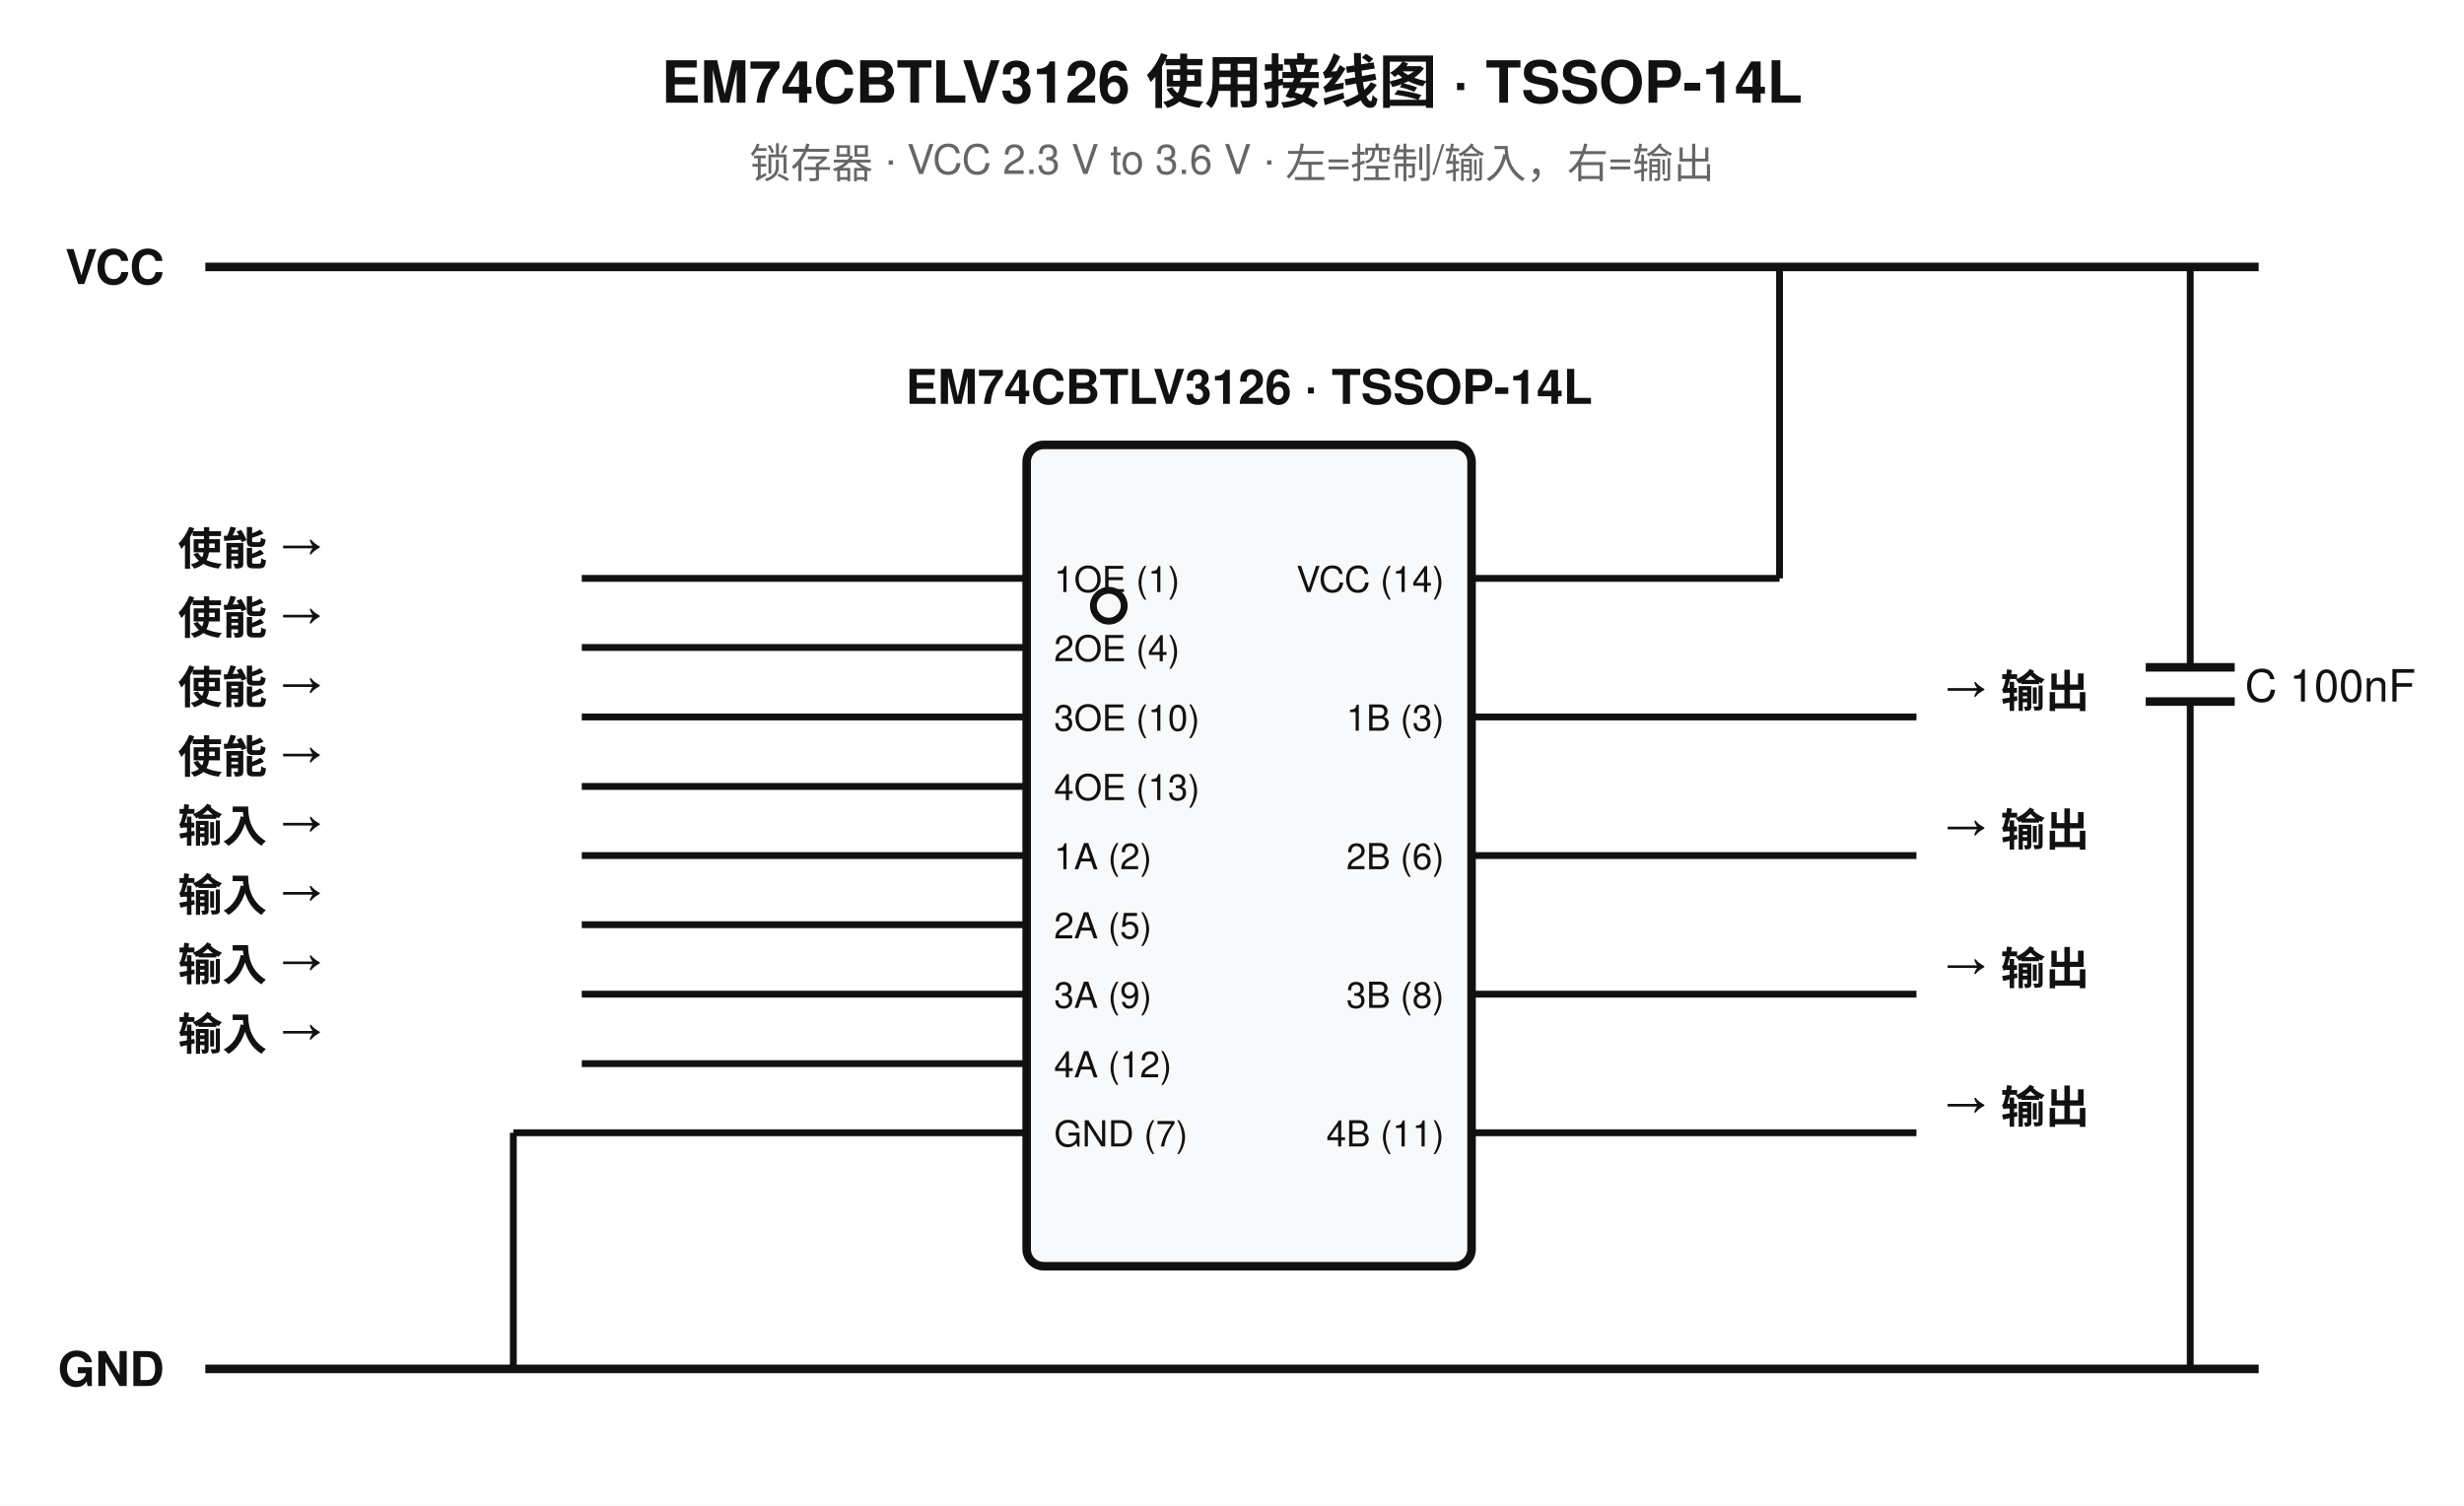
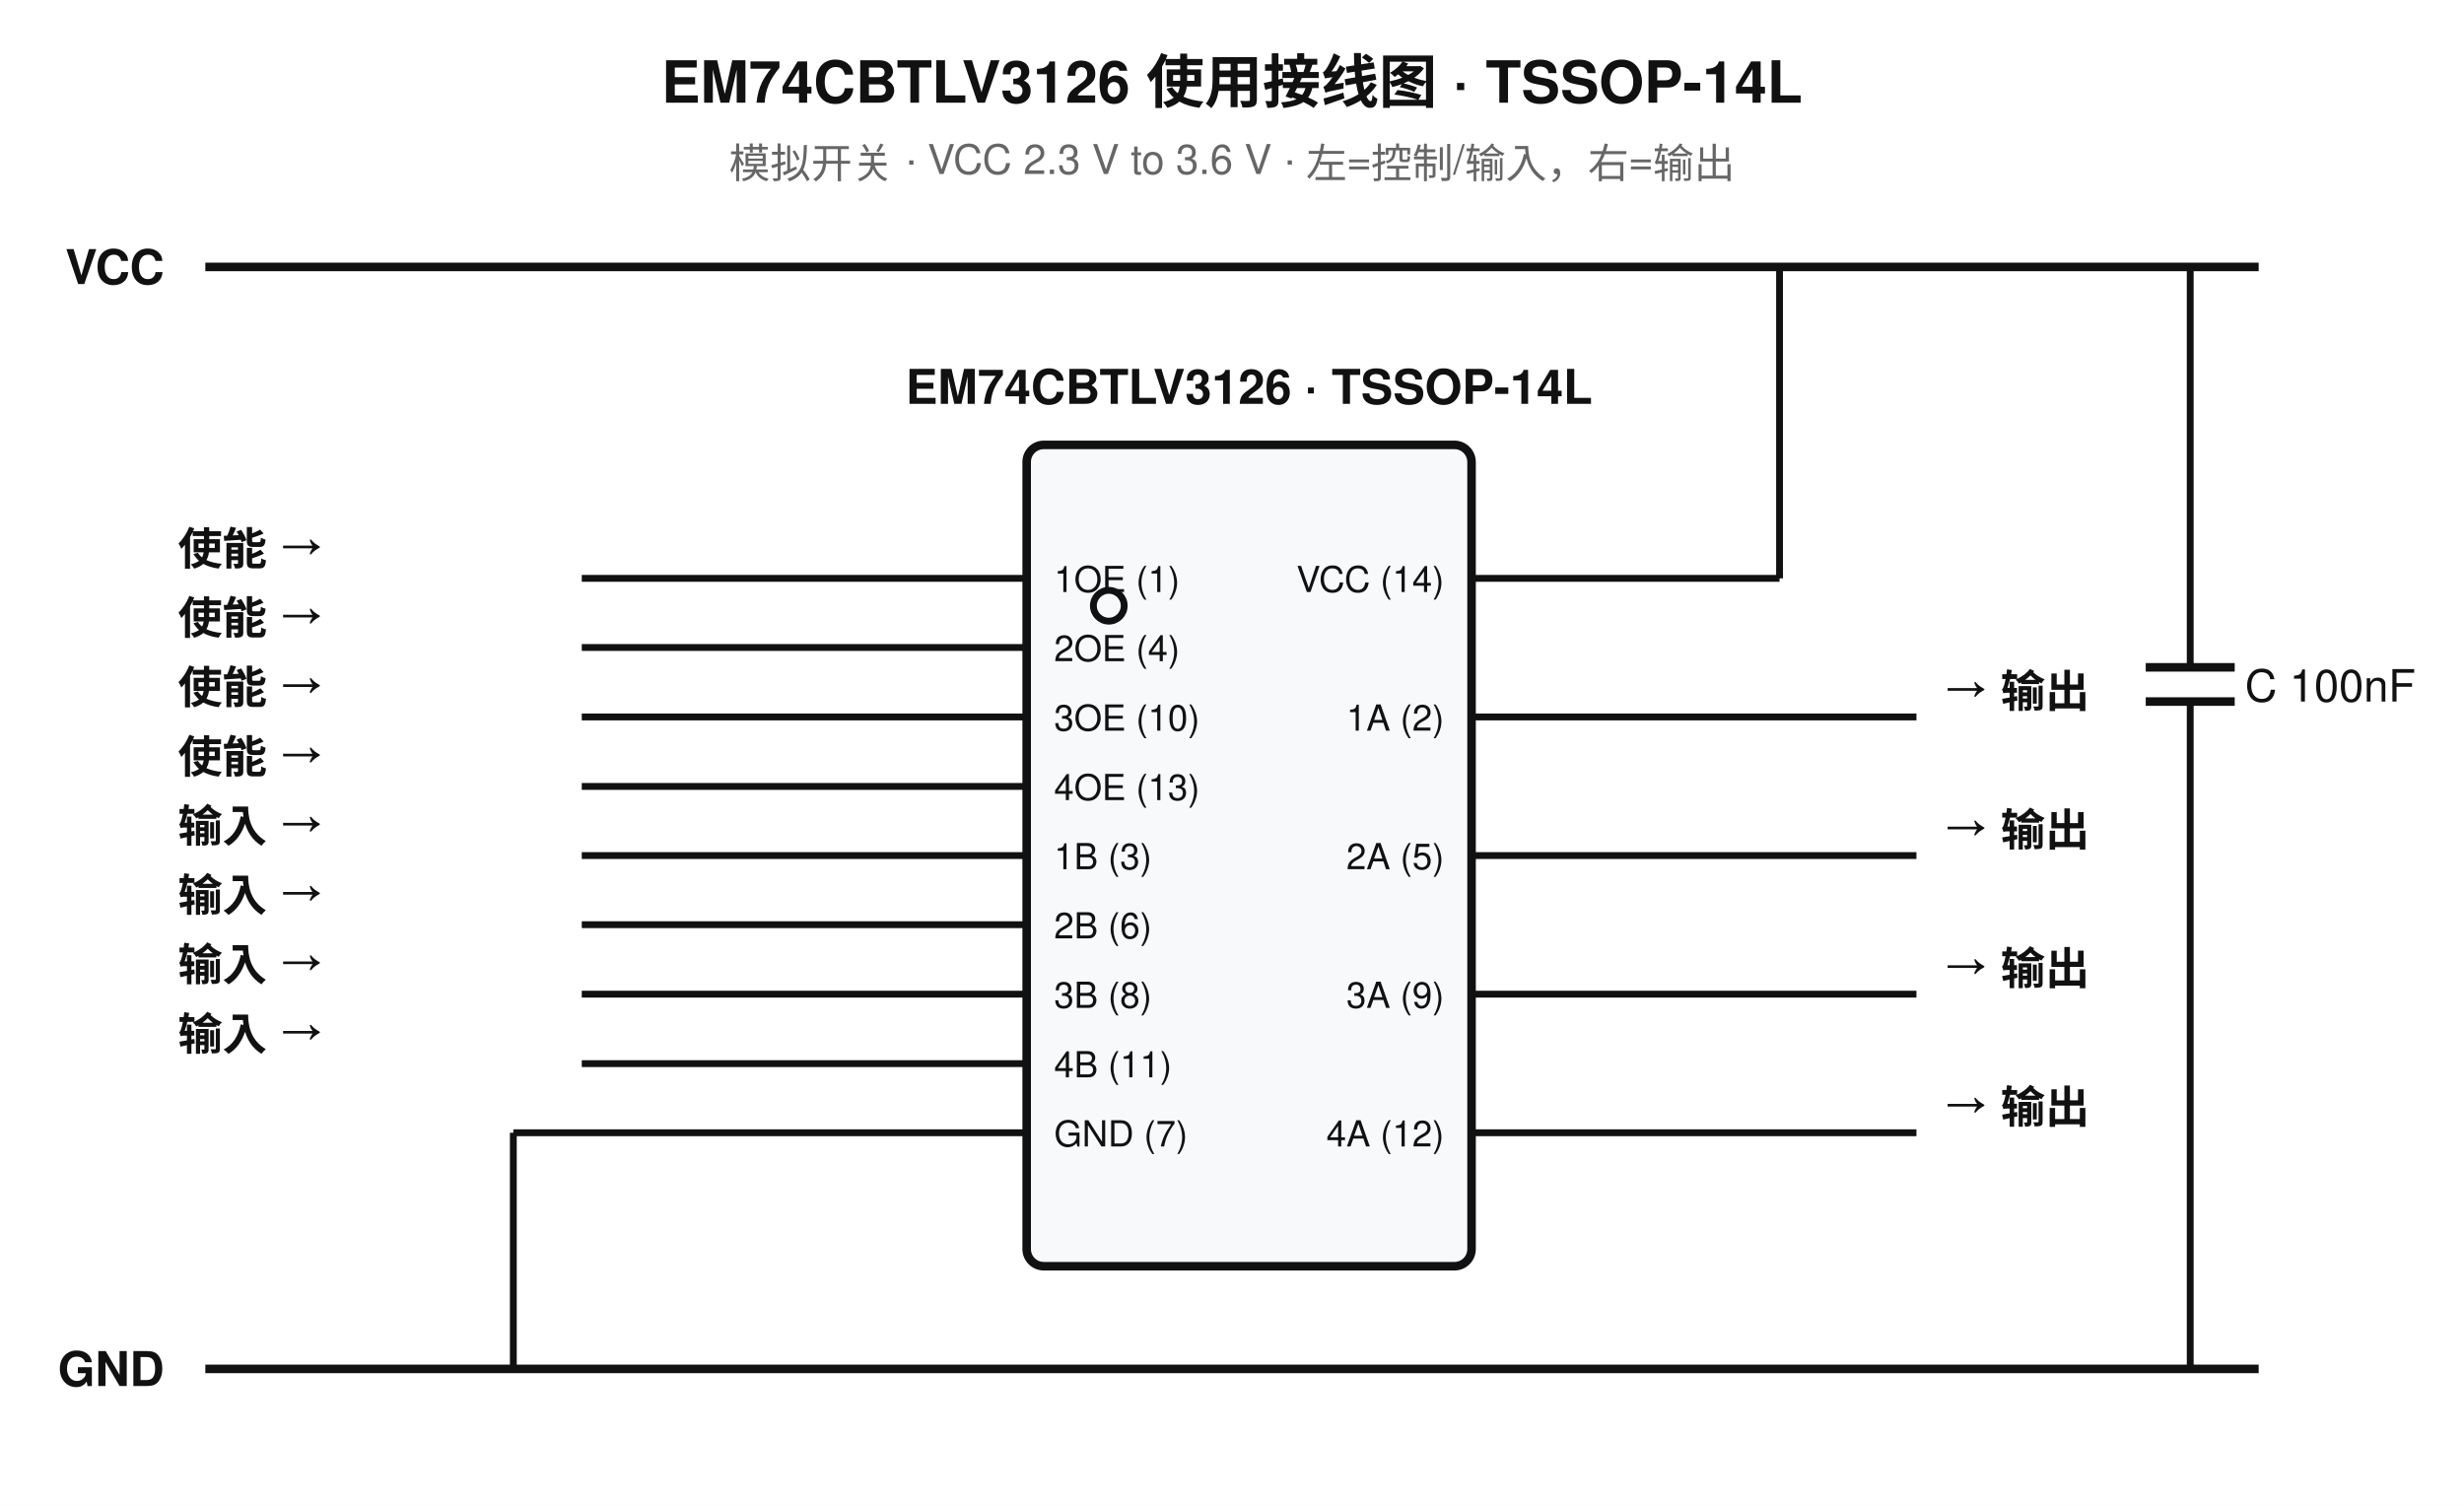
<svg xmlns="http://www.w3.org/2000/svg" viewBox="0 0 720 440" font-family="Helvetica,Arial,sans-serif">
  <rect width="720" height="440" fill="#fff" />
  <text x="360" y="30" text-anchor="middle" font-size="17" font-weight="bold" fill="#111">EM74CBTLV3126 使用接线图 · TSSOP-14L</text>
-   <text x="360" y="52" text-anchor="middle" font-size="12" fill="#666">锁存器 · VCC 2.3 V to 3.6 V · 左=控制/输入，右=输出</text>
+   <text x="360" y="52" text-anchor="middle" font-size="12" fill="#666">模拟开关 · VCC 2.3 V to 3.6 V · 左=控制/输入，右=输出</text>
  <line x1="60" y1="78" x2="660" y2="78" stroke="#111" stroke-width="2.5" />
  <text x="48" y="83" text-anchor="end" font-size="14" font-weight="bold" fill="#111">VCC</text>
  <line x1="60" y1="400" x2="660" y2="400" stroke="#111" stroke-width="2.5" />
  <text x="48" y="405" text-anchor="end" font-size="14" font-weight="bold" fill="#111">GND</text>
  <text x="365" y="118" text-anchor="middle" font-size="14" font-weight="bold" fill="#111">EM74CBTLV3126 · TSSOP-14L</text>
  <rect x="300" y="130" width="130" height="240" rx="5" fill="#f7f9fb" stroke="#111" stroke-width="2.5" />
  <text x="308" y="173.0" font-size="10.5" fill="#111">1OE (1)</text>
  <line x1="300" y1="169.0" x2="170" y2="169.0" stroke="#111" stroke-width="2" />
  <text x="52" y="165.0" font-size="13" font-weight="bold" fill="#111">使能 →</text>
  <text x="308" y="193.2" font-size="10.5" fill="#111">2OE (4)</text>
  <line x1="300" y1="189.2" x2="170" y2="189.2" stroke="#111" stroke-width="2" />
  <text x="52" y="185.2" font-size="13" font-weight="bold" fill="#111">使能 →</text>
  <text x="308" y="213.5" font-size="10.5" fill="#111">3OE (10)</text>
  <line x1="300" y1="209.5" x2="170" y2="209.5" stroke="#111" stroke-width="2" />
  <text x="52" y="205.5" font-size="13" font-weight="bold" fill="#111">使能 →</text>
  <text x="308" y="233.8" font-size="10.5" fill="#111">4OE (13)</text>
  <line x1="300" y1="229.8" x2="170" y2="229.8" stroke="#111" stroke-width="2" />
  <text x="52" y="225.8" font-size="13" font-weight="bold" fill="#111">使能 →</text>
-   <text x="308" y="254.0" font-size="10.5" fill="#111">1A (2)</text>
+   <text x="308" y="254.0" font-size="10.5" fill="#111">1B (3)</text>
  <line x1="300" y1="250.0" x2="170" y2="250.0" stroke="#111" stroke-width="2" />
  <text x="52" y="246.0" font-size="13" font-weight="bold" fill="#111">输入 →</text>
-   <text x="308" y="274.2" font-size="10.5" fill="#111">2A (5)</text>
+   <text x="308" y="274.2" font-size="10.5" fill="#111">2B (6)</text>
  <line x1="300" y1="270.2" x2="170" y2="270.2" stroke="#111" stroke-width="2" />
  <text x="52" y="266.2" font-size="13" font-weight="bold" fill="#111">输入 →</text>
-   <text x="308" y="294.5" font-size="10.5" fill="#111">3A (9)</text>
+   <text x="308" y="294.5" font-size="10.5" fill="#111">3B (8)</text>
  <line x1="300" y1="290.5" x2="170" y2="290.5" stroke="#111" stroke-width="2" />
  <text x="52" y="286.5" font-size="13" font-weight="bold" fill="#111">输入 →</text>
-   <text x="308" y="314.8" font-size="10.5" fill="#111">4A (12)</text>
+   <text x="308" y="314.8" font-size="10.5" fill="#111">4B (11)</text>
  <line x1="300" y1="310.8" x2="170" y2="310.8" stroke="#111" stroke-width="2" />
  <text x="52" y="306.8" font-size="13" font-weight="bold" fill="#111">输入 →</text>
  <text x="308" y="335.0" font-size="10.5" fill="#111">GND (7)</text>
  <line x1="300" y1="331.0" x2="150" y2="331.0" stroke="#111" stroke-width="2" />
  <line x1="150" y1="331.0" x2="150" y2="400" stroke="#111" stroke-width="2" />
  <text x="422" y="173.0" text-anchor="end" font-size="10.5" fill="#111">VCC (14)</text>
  <line x1="430" y1="169.0" x2="520" y2="169.0" stroke="#111" stroke-width="2" />
  <line x1="520" y1="169.0" x2="520" y2="78" stroke="#111" stroke-width="2" />
-   <text x="422" y="213.5" text-anchor="end" font-size="10.5" fill="#111">1B (3)</text>
+   <text x="422" y="213.5" text-anchor="end" font-size="10.5" fill="#111">1A (2)</text>
  <line x1="430" y1="209.5" x2="560" y2="209.5" stroke="#111" stroke-width="2" />
  <text x="568" y="205.5" font-size="13" font-weight="bold" fill="#111">→ 输出</text>
-   <text x="422" y="254.0" text-anchor="end" font-size="10.5" fill="#111">2B (6)</text>
+   <text x="422" y="254.0" text-anchor="end" font-size="10.5" fill="#111">2A (5)</text>
  <line x1="430" y1="250.0" x2="560" y2="250.0" stroke="#111" stroke-width="2" />
  <text x="568" y="246.0" font-size="13" font-weight="bold" fill="#111">→ 输出</text>
-   <text x="422" y="294.5" text-anchor="end" font-size="10.5" fill="#111">3B (8)</text>
+   <text x="422" y="294.5" text-anchor="end" font-size="10.5" fill="#111">3A (9)</text>
  <line x1="430" y1="290.5" x2="560" y2="290.5" stroke="#111" stroke-width="2" />
  <text x="568" y="286.5" font-size="13" font-weight="bold" fill="#111">→ 输出</text>
-   <text x="422" y="335.0" text-anchor="end" font-size="10.5" fill="#111">4B (11)</text>
+   <text x="422" y="335.0" text-anchor="end" font-size="10.5" fill="#111">4A (12)</text>
  <line x1="430" y1="331.0" x2="560" y2="331.0" stroke="#111" stroke-width="2" />
  <text x="568" y="327.0" font-size="13" font-weight="bold" fill="#111">→ 输出</text>
  <circle cx="324" cy="177.0" r="4.5" fill="none" stroke="#111" stroke-width="2" />
  <text x="656" y="205" font-size="13" fill="#111">C 100nF</text>
  <line x1="640" y1="78" x2="640" y2="195" stroke="#111" stroke-width="2" />
  <line x1="627" y1="195" x2="653" y2="195" stroke="#111" stroke-width="2.5" />
  <line x1="627" y1="205" x2="653" y2="205" stroke="#111" stroke-width="2.5" />
  <line x1="640" y1="205" x2="640" y2="400" stroke="#111" stroke-width="2" />
</svg>
